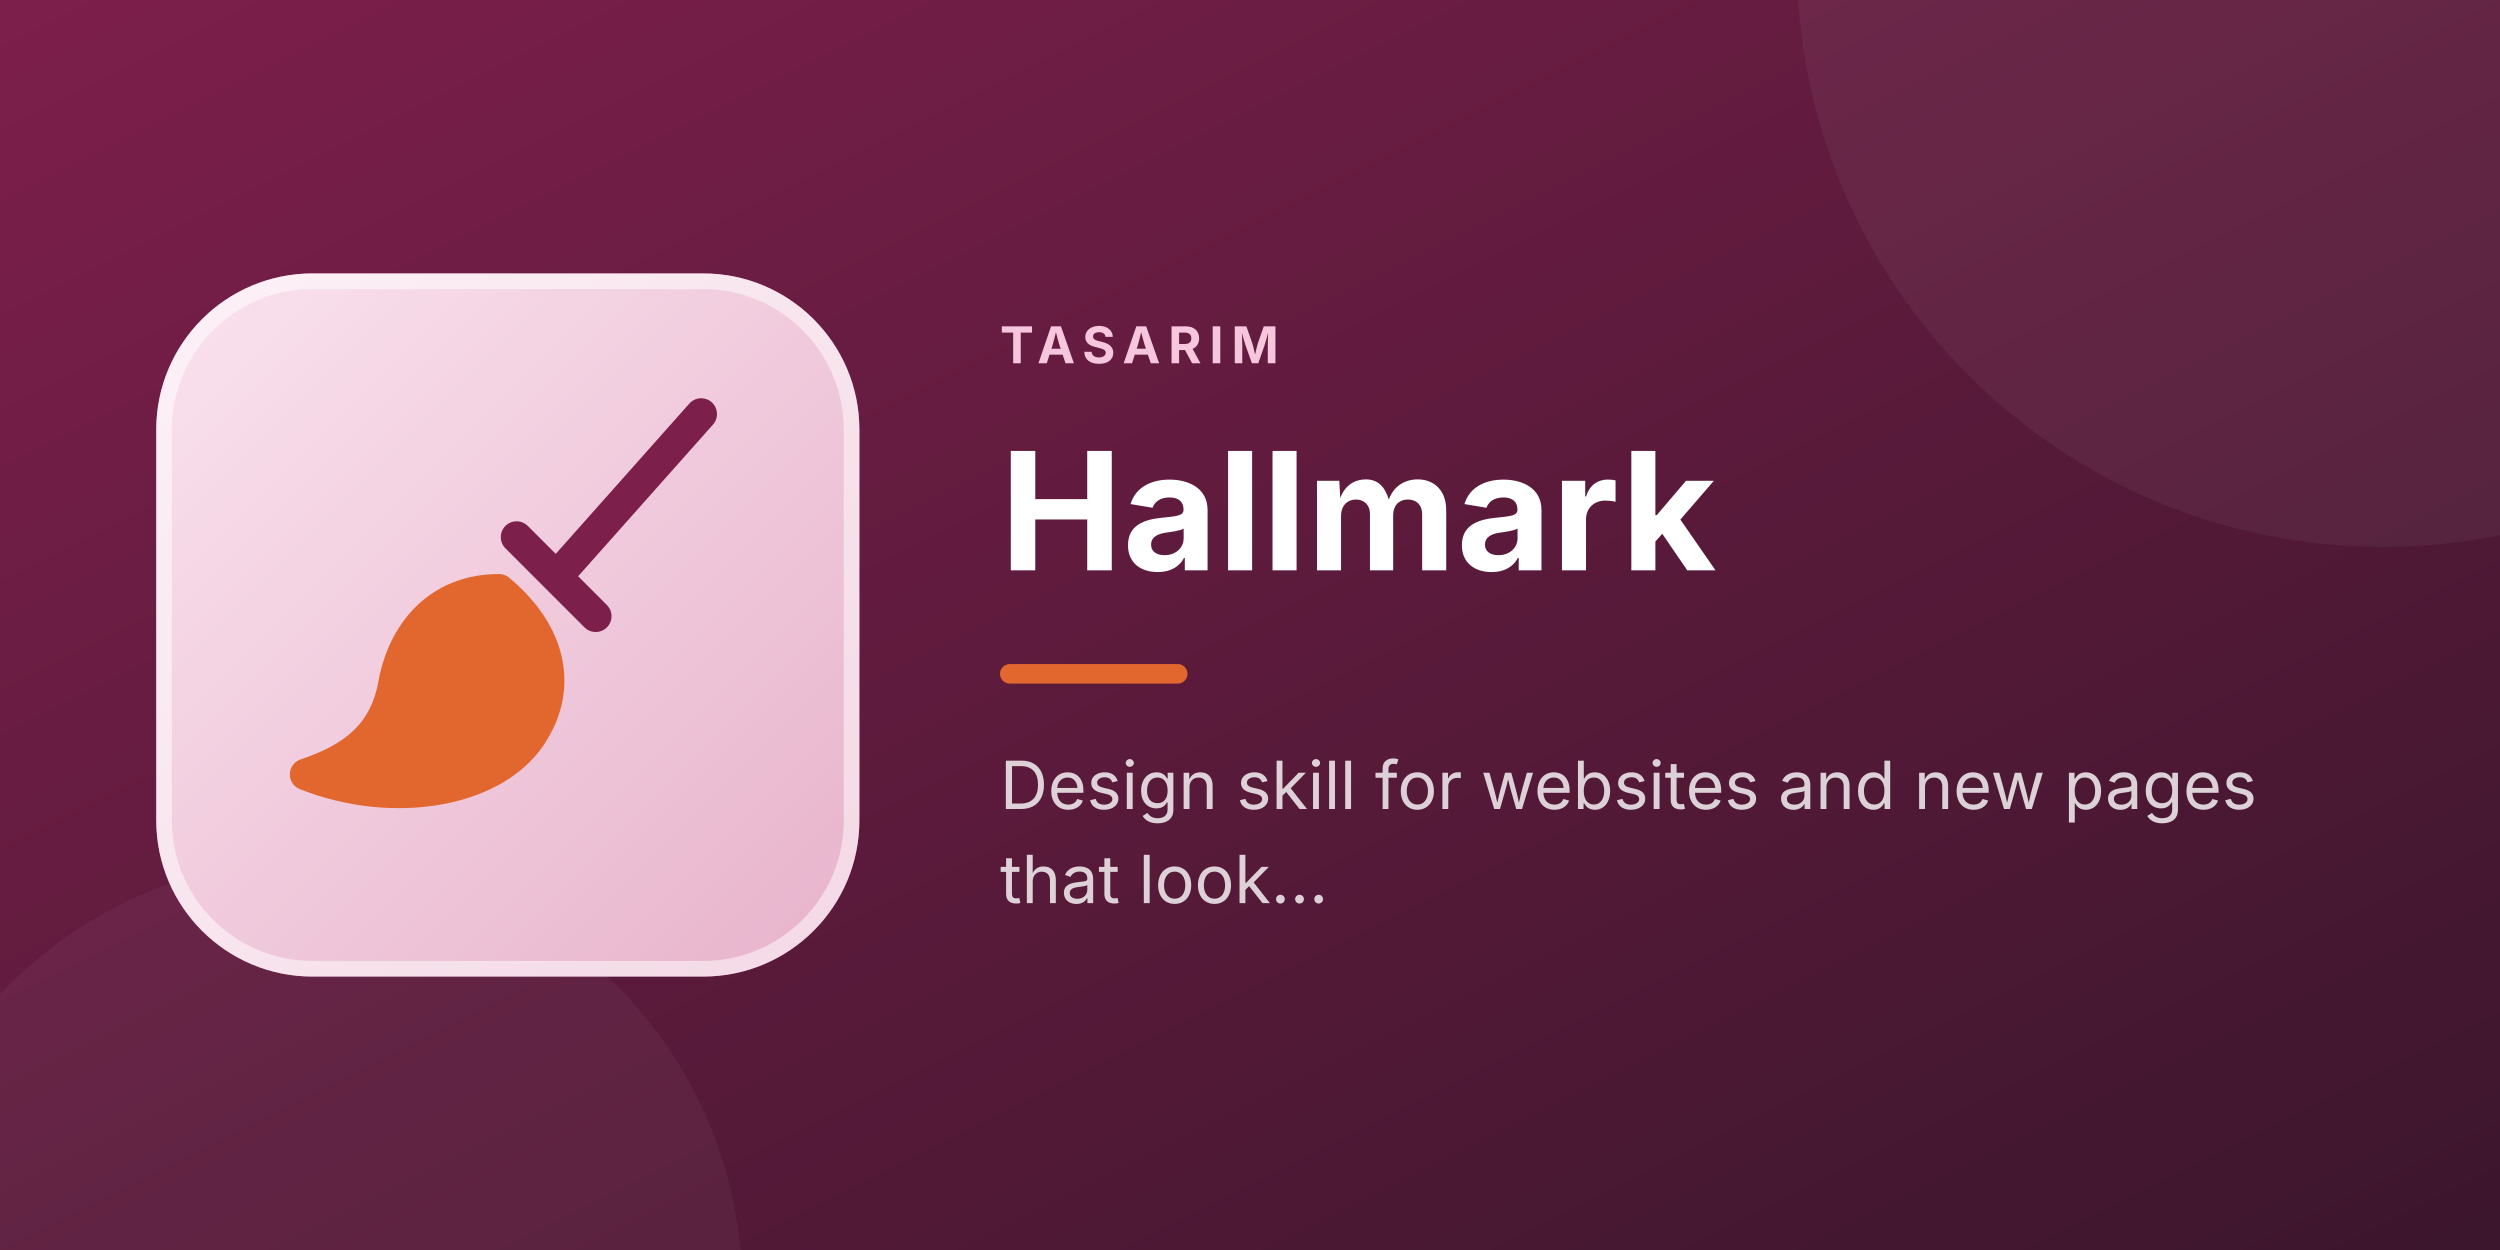
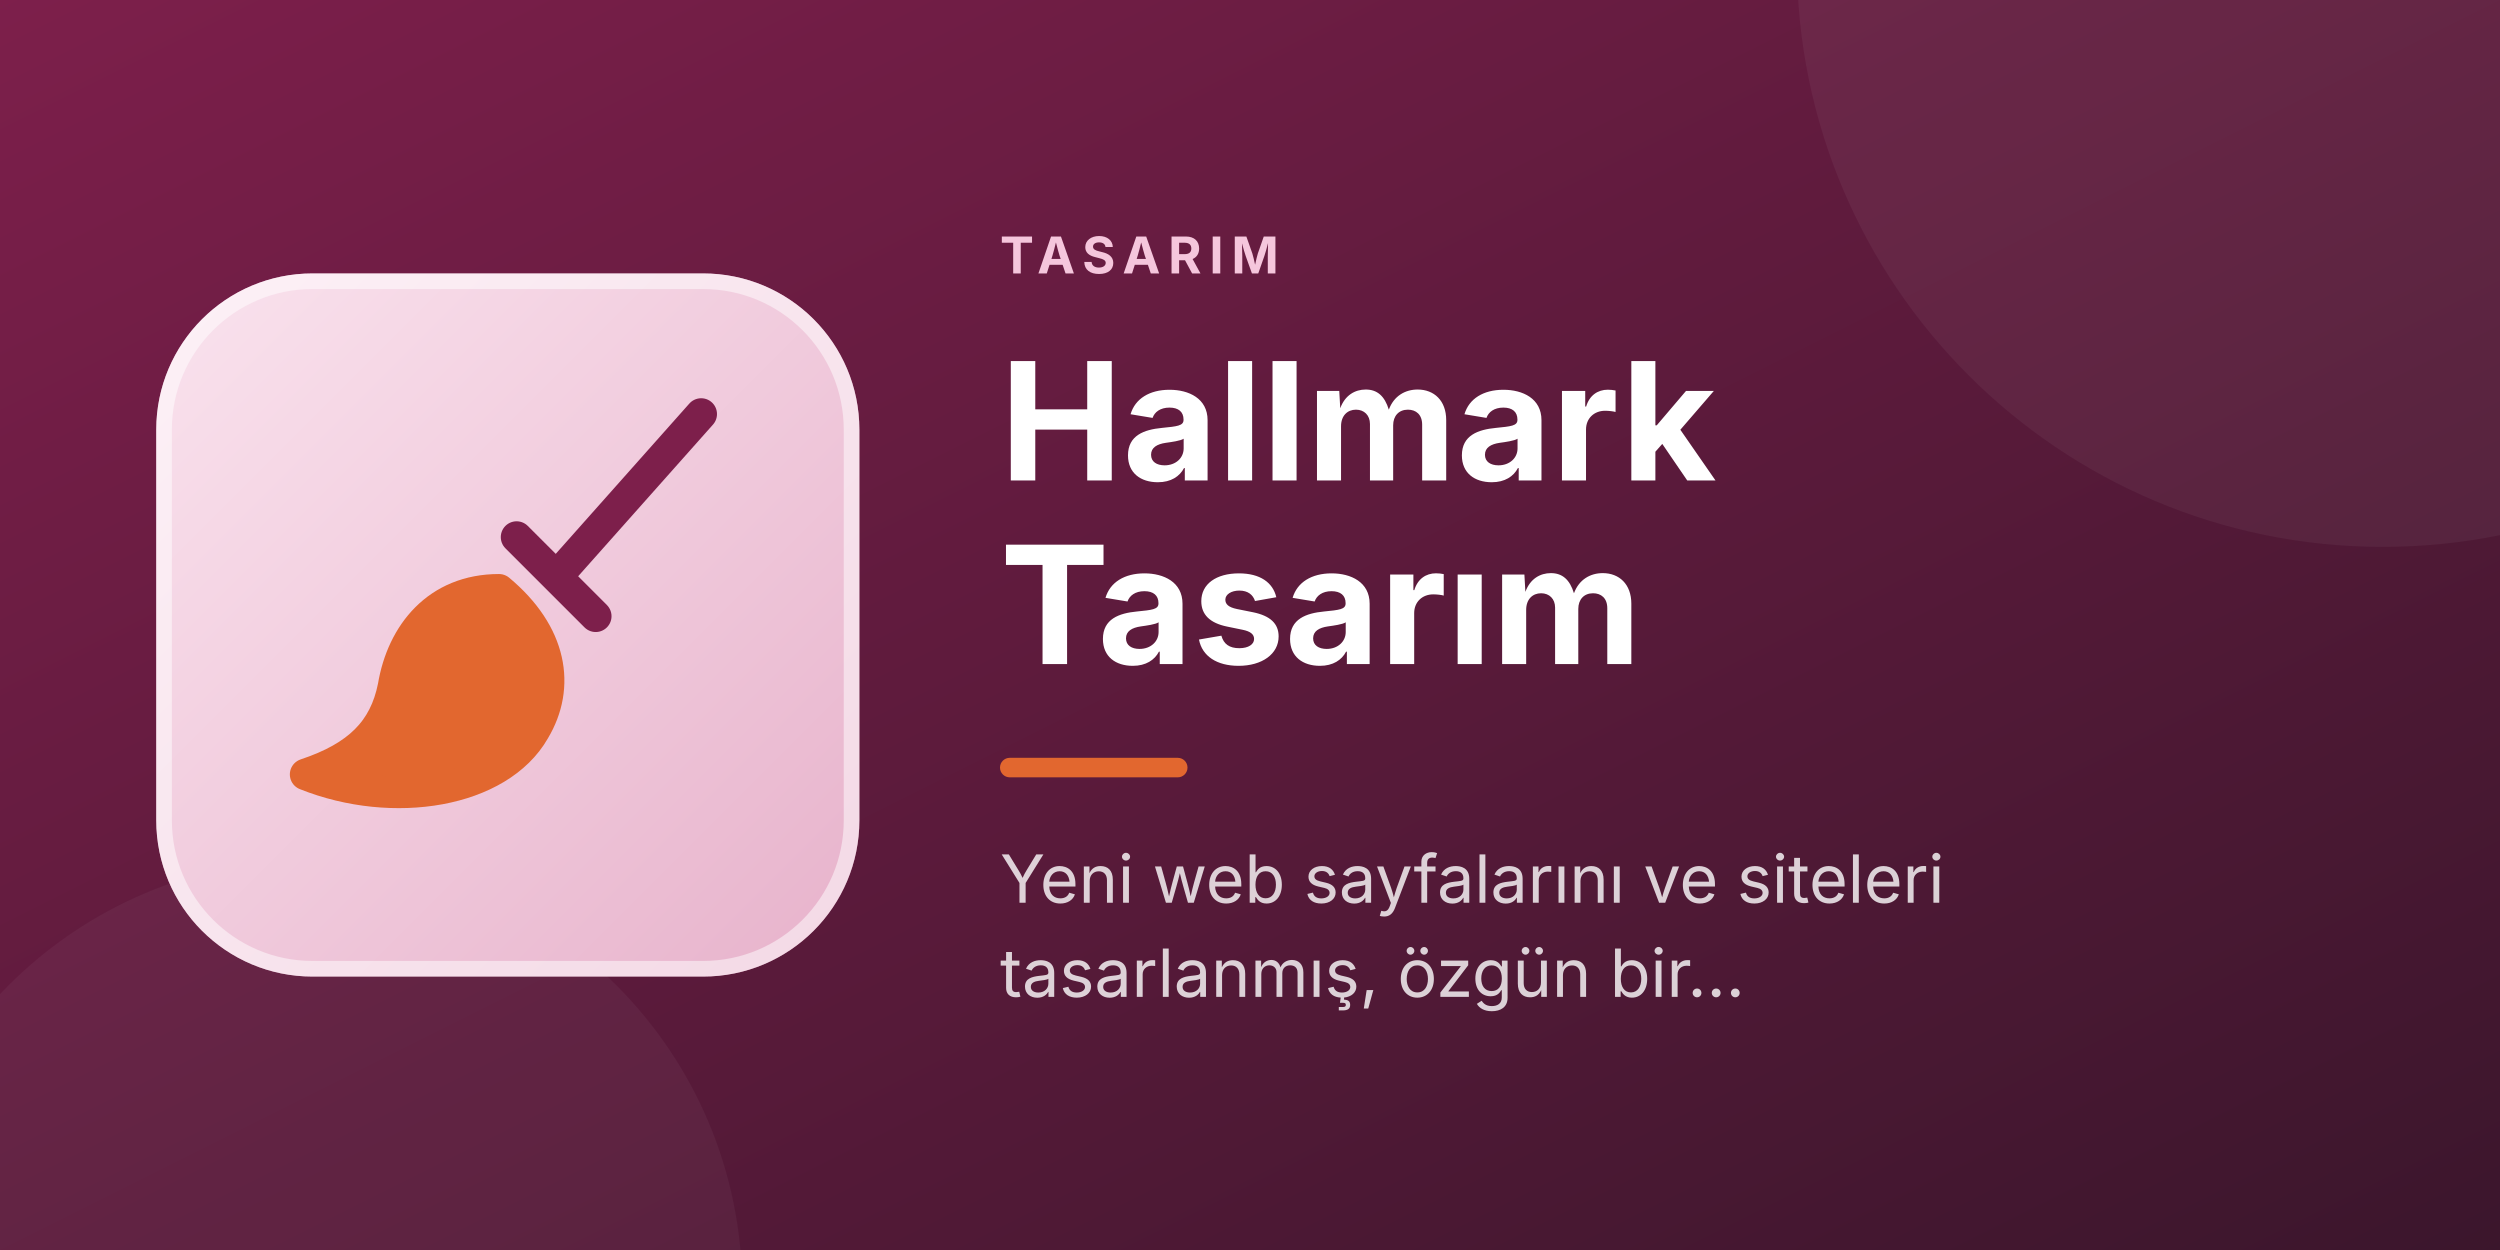
- <svg xmlns="http://www.w3.org/2000/svg" viewBox="0 0 640 320" width="640" height="320" role="img" aria-label="Hallmark">
+ <svg xmlns="http://www.w3.org/2000/svg" viewBox="0 0 640 320" width="640" height="320" role="img" aria-label="Hallmark Tasarım">
  <defs>
    <linearGradient id="kp-hallmark" x1="0" y1="0" x2="1" y2="1">
      <stop offset="0" stop-color="#7d1f4b" />
      <stop offset="1" stop-color="#3b162c" />
    </linearGradient>
    <linearGradient id="kt-hallmark" x1="0" y1="0" x2="1" y2="1">
      <stop offset="0" stop-color="#fae3ee" />
      <stop offset="1" stop-color="#e7b2cb" />
    </linearGradient>
  </defs>
  <rect width="640" height="320" fill="url(#kp-hallmark)" />
  <circle cx="610" cy="-10" r="150" fill="#ffffff" fill-opacity=".05" />
  <circle cx="80" cy="330" r="110" fill="#ffffff" fill-opacity=".04" />
  <rect x="40" y="70" width="180" height="180" rx="40" fill="url(#kt-hallmark)" />
  <rect x="42" y="72" width="176" height="176" rx="38" fill="none" stroke="#ffffff" stroke-opacity=".5" stroke-width="4" />
  <g transform="translate(58 88) scale(2.25)" fill="none" stroke-width="3.6" stroke-linecap="round" stroke-linejoin="round">
    <g stroke="#7d1f4b">
      <path d="M54 8 38 26" />
      <path d="M33 22l9 9" />
    </g>
    <g stroke="#e2672f">
      <path d="M31 28c-7 0-11 5-12 11-1 5-4 8-10 10 10 4 22 2 26-5 3-5 2-11-4-16z" fill="#e2672f" />
    </g>
  </g>
  <g font-family="Space Grotesk, Inter, Segoe UI, sans-serif">
-     <text x="256" y="93" font-size="13" font-weight="700" letter-spacing="2" fill="#f5c6dc">TASARIM</text>
-     <text x="256" y="109" font-size="42" font-weight="700" fill="#ffffff">
+     <text x="256" y="70" font-size="13" font-weight="700" letter-spacing="2" fill="#f5c6dc">TASARIM</text>
+     <text x="256" y="86" font-size="42" font-weight="700" fill="#ffffff">
      <tspan x="256" dy="37.0">Hallmark</tspan>
+       <tspan x="256" dy="47.0">Tasarım</tspan>
    </text>
-     <rect x="256" y="170" width="48" height="5" rx="2.5" fill="#e2672f" />
-     <text x="256" y="191" font-size="17" fill="#ffffff" fill-opacity=".8">
-       <tspan x="256" dy="16.1">Design skill for websites and new pages</tspan>
-       <tspan x="256" dy="24.1">that look…</tspan>
+     <rect x="256" y="194" width="48" height="5" rx="2.5" fill="#e2672f" />
+     <text x="256" y="215" font-size="17" fill="#ffffff" fill-opacity=".8">
+       <tspan x="256" dy="16.1">Yeni web sayfalarını ve siteleri</tspan>
+       <tspan x="256" dy="24.1">tasarlanmış, özgün bir…</tspan>
    </text>
  </g>
</svg>
